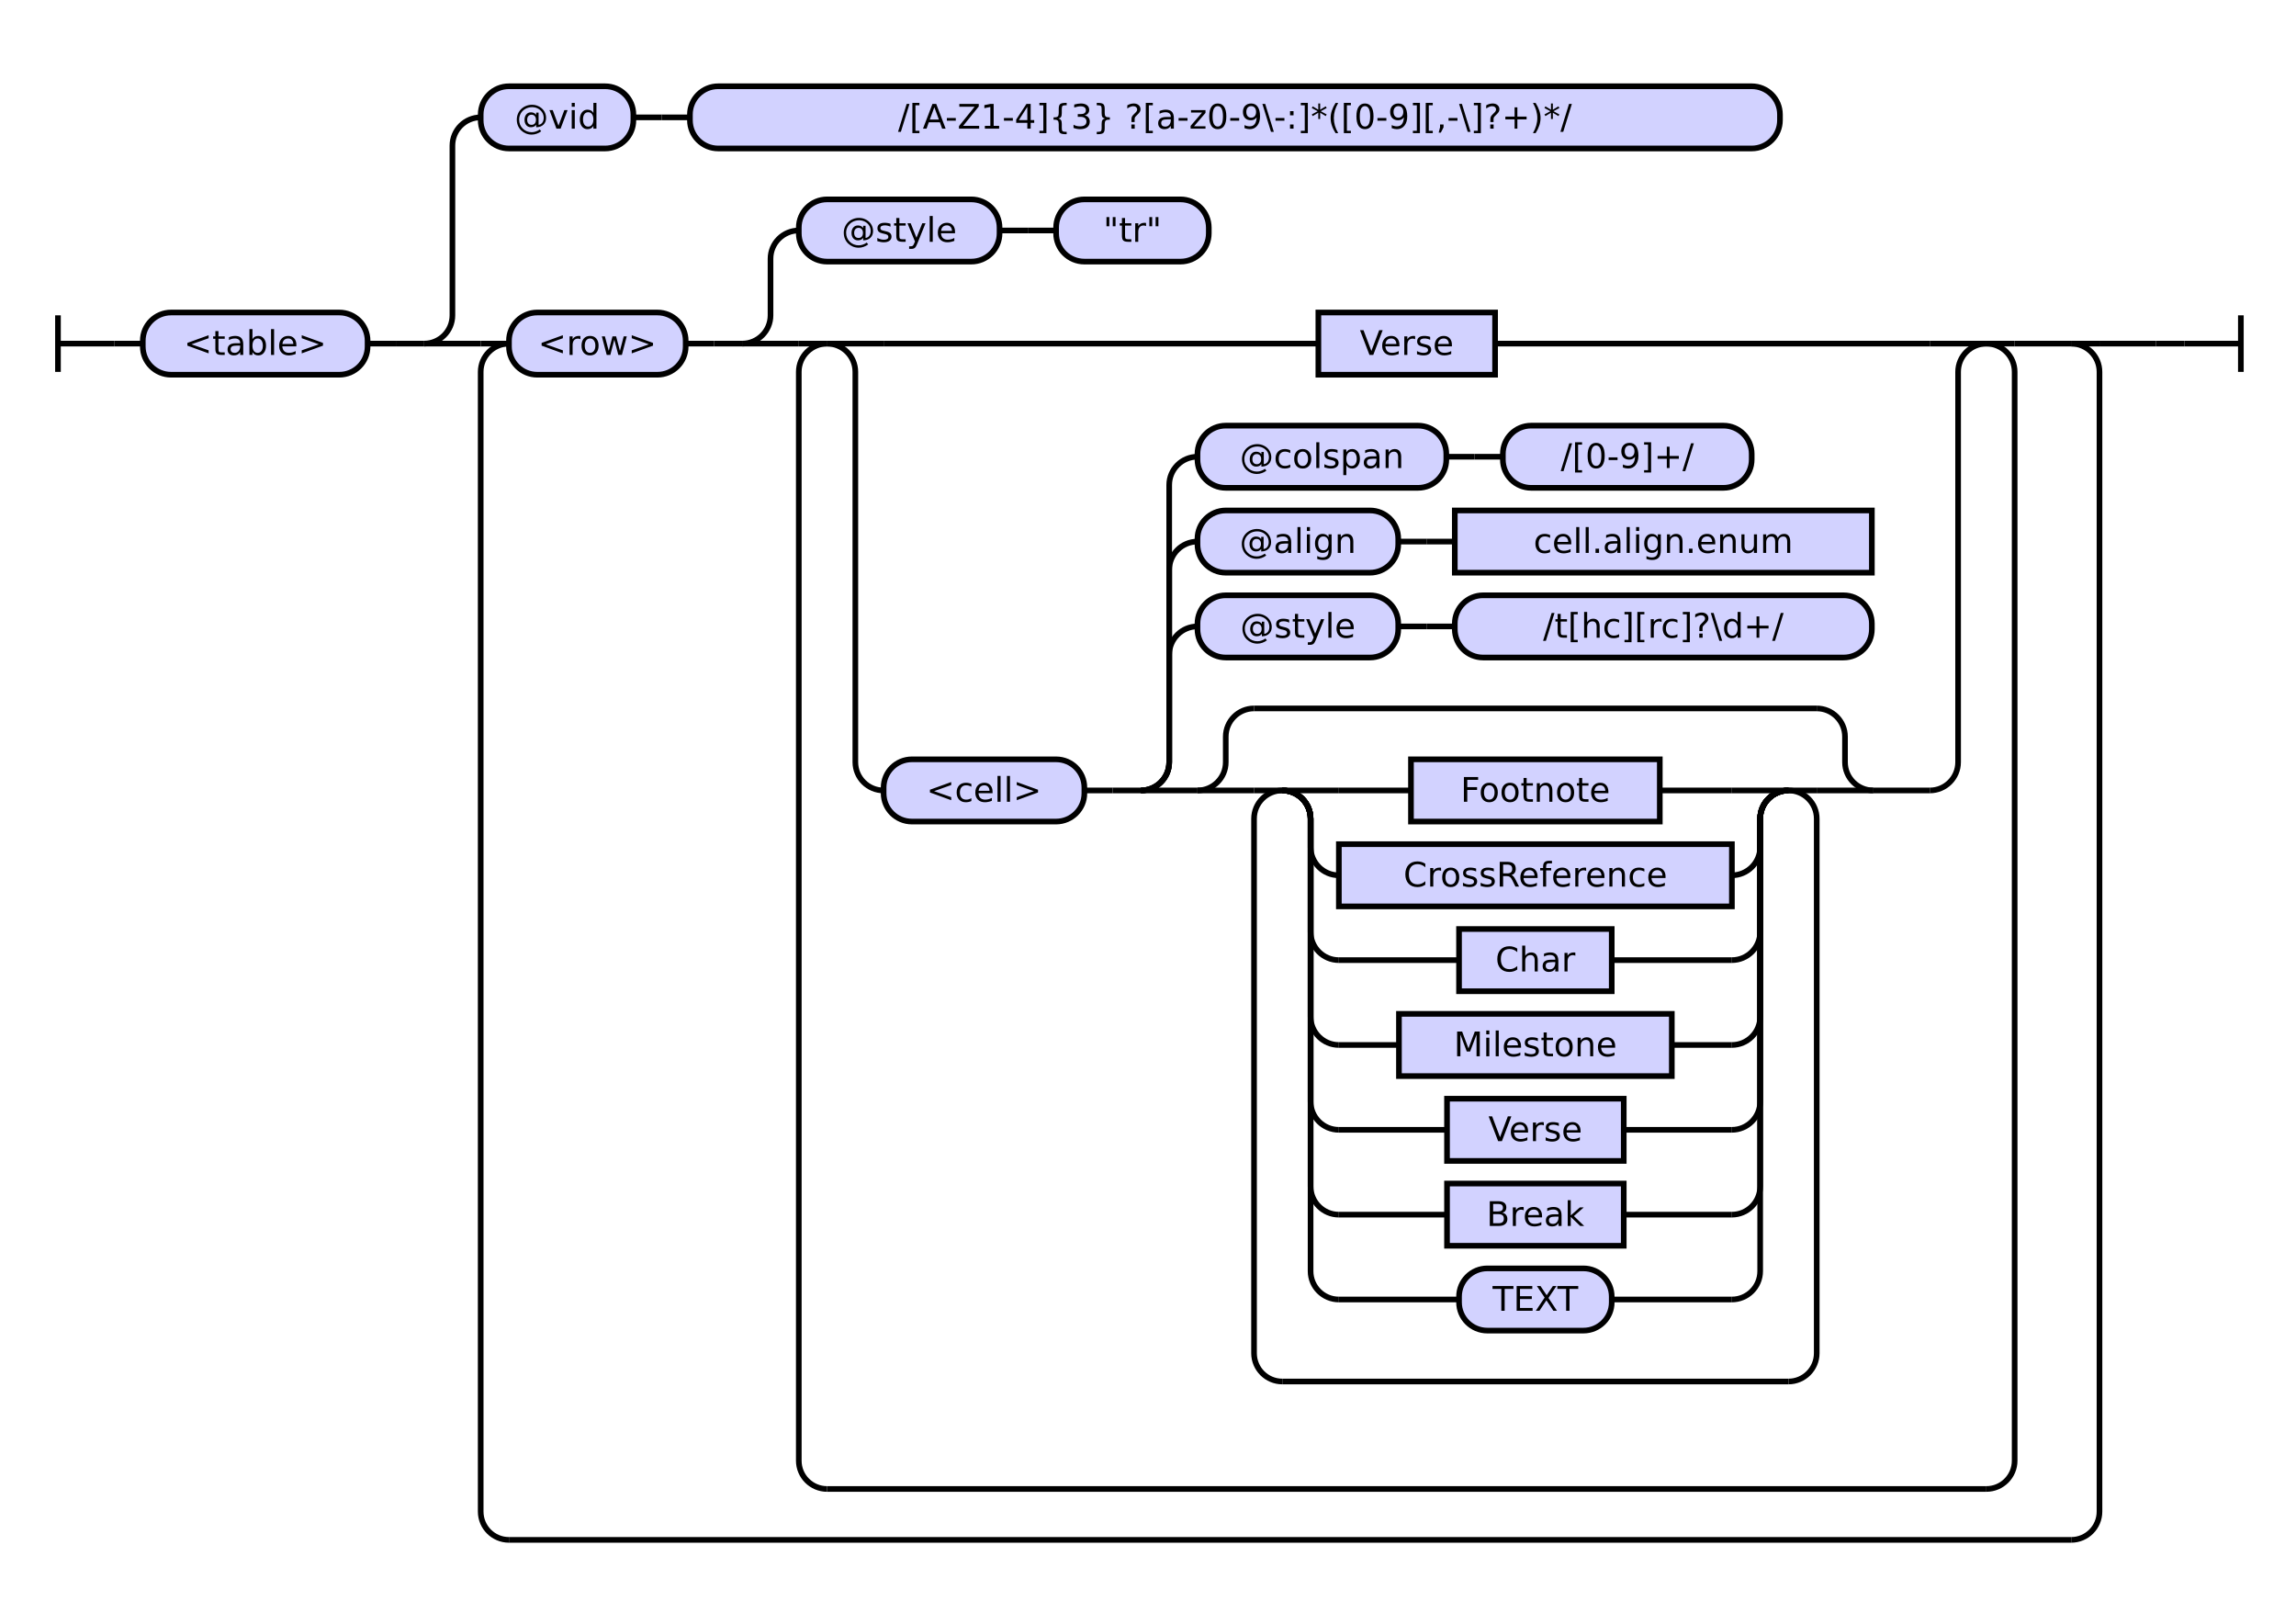
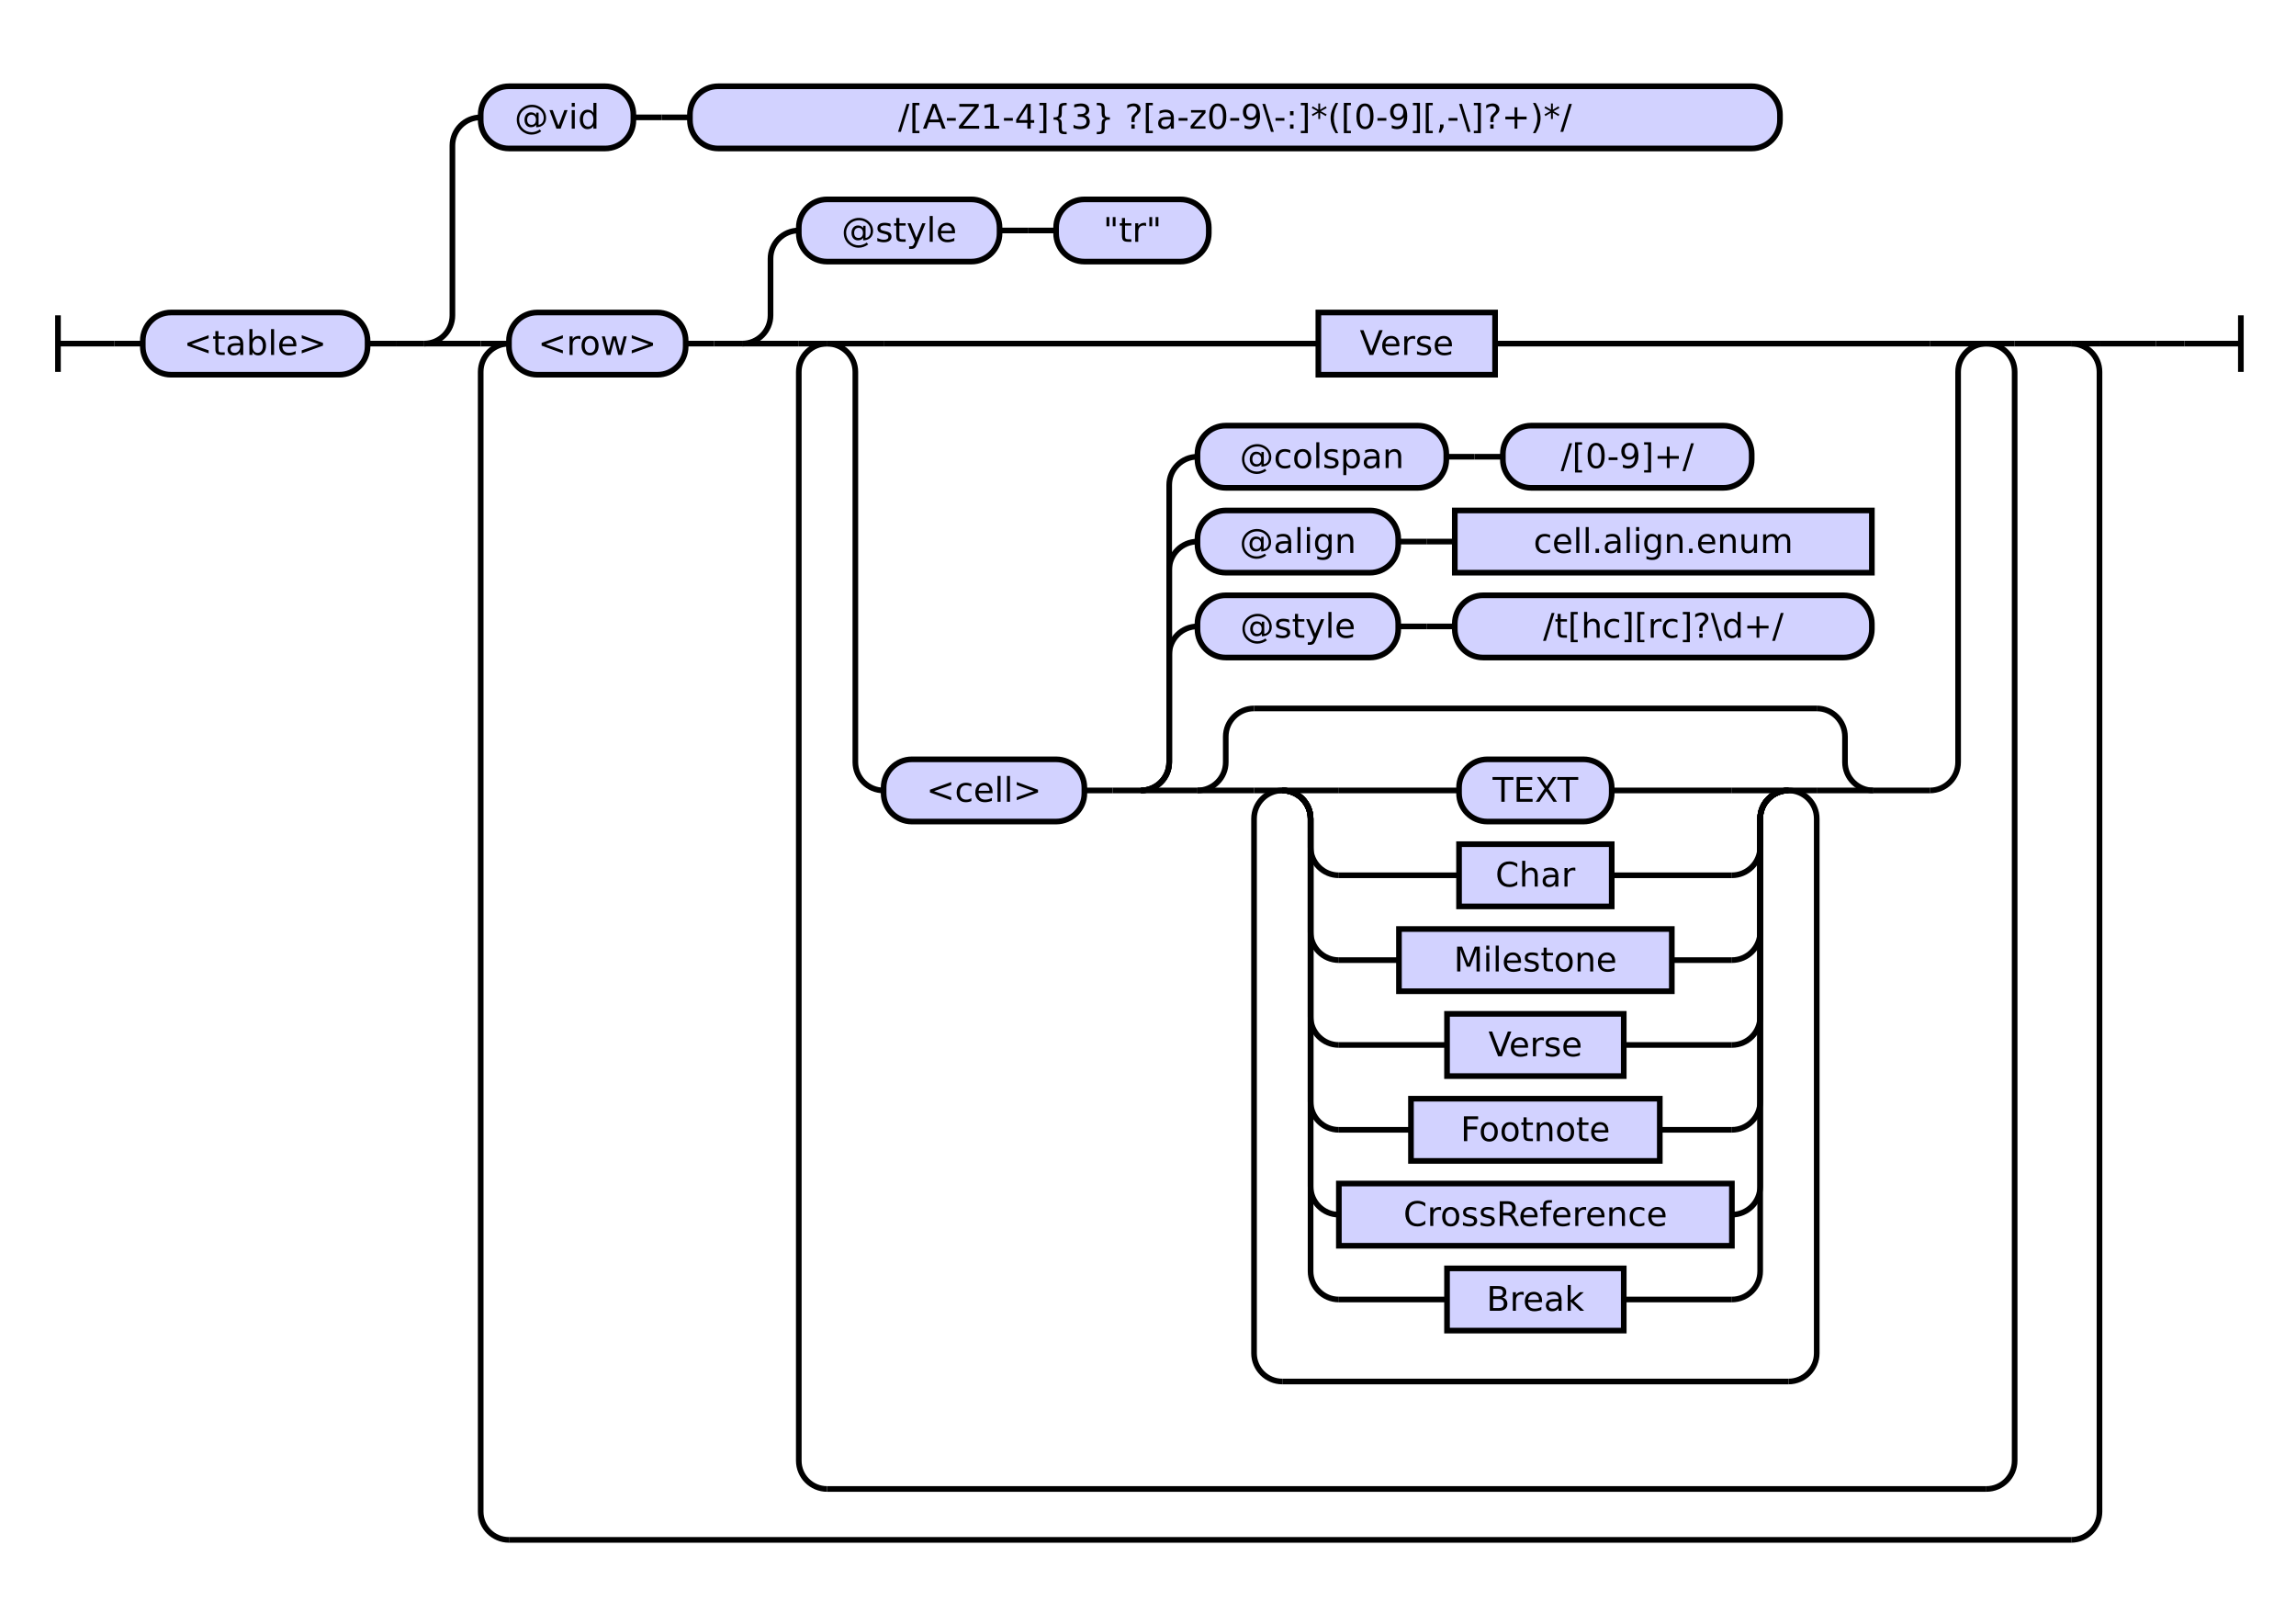
<svg xmlns="http://www.w3.org/2000/svg" class="railroad-diagram" height="574" viewBox="0 0 812.0 574" width="812.0">
  <g transform="translate(.5 .5)">
    <style>/*  */

    svg.railroad-diagram {
        background-color: hsl(30,20%,95%);
    }
    svg.railroad-diagram path {
        stroke-width: 2;
        stroke: black;
        fill: none;
    }
    svg.railroad-diagram text {
        font-size: 12px;
        text-anchor: middle;
        font-family: DejaVu Sans;
    }
    svg.railroad-diagram text.label {
        text-anchor:start;
    }
    svg.railroad-diagram text.comment {
        font-family: DejaVu Sans;
        font-size: 14px;
    }
    svg.railroad-diagram rect{
        stroke-width: 2;
        stroke: black;
        fill: rgb(210, 210, 255);
    }
    svg.railroad-diagram rect.group-box {
        stroke: gray;
        stroke-dasharray: 10 5;
        fill: none;
    }
    .terminal {
        font-family: DejaVu Sans;
    }
    svg.railroad-diagram g.altterminal rect {
        fill: rgb(251, 252, 207)
    }

/*  */
</style>
    <g>
      <path d="M 20 111 v 20 m 0 -10 h 20" />
    </g>
    <path d="M 40 121 h 10" />
    <g>
      <path d="M 50 121 h 0.0" />
      <path d="M 762.0 121 h 0.0" />
      <g>
        <path d="M 50.0 121 h 0.0" />
        <path d="M 762.0 121 h 0.0" />
        <g class="terminal ">
          <path d="M 50.0 121 h 0.0" />
          <path d="M 129.5 121 h 0.0" />
          <rect height="22" rx="10" ry="10" width="79.5" x="50.0" y="110" />
          <text x="89.75" y="125">&lt;table&gt;</text>
        </g>
        <path d="M 129.5 121 h 10" />
        <path d="M 139.5 121 h 10" />
        <g>
          <path d="M 149.5 121 h 0.0" />
          <path d="M 762.0 121 h 0.0" />
          <path d="M 149.5 121 a 10 10 0 0 0 10 -10 v -60 a 10 10 0 0 1 10 -10" />
          <g>
            <path d="M 169.5 41 h 0.0" />
            <path d="M 629.0 41 h 0.0" />
            <g class="terminal ">
              <path d="M 169.5 41 h 0.0" />
              <path d="M 223.5 41 h 0.0" />
              <rect height="22" rx="10" ry="10" width="54.0" x="169.5" y="30" />
              <text x="196.5" y="45">@vid</text>
            </g>
            <path d="M 223.5 41 h 10" />
            <path d="M 233.5 41 h 10" />
            <g class="terminal ">
              <path d="M 243.5 41 h 0.0" />
              <path d="M 629.0 41 h 0.0" />
              <rect height="22" rx="10" ry="10" width="385.5" x="243.5" y="30" />
              <text x="436.25" y="45">/[A-Z1-4]{3} ?[a-z0-9\-:]*(‏?[\-,][0-9]+)*/</text>
            </g>
          </g>
          <path d="M 149.5 121 h 20" />
          <g>
            <path d="M 169.5 121 h 0.0" />
            <path d="M 742.0 121 h 0.0" />
            <path d="M 169.5 121 h 10" />
            <g>
              <path d="M 179.5 121 h 0.0" />
              <path d="M 732.0 121 h 0.0" />
              <g class="terminal ">
                <path d="M 179.5 121 h 0.0" />
                <path d="M 242.0 121 h 0.0" />
                <rect height="22" rx="10" ry="10" width="62.5" x="179.5" y="110" />
                <text x="210.75" y="125">&lt;row&gt;</text>
              </g>
              <path d="M 242.0 121 h 10" />
              <path d="M 252.0 121 h 10" />
              <g>
                <path d="M 262.0 121 h 0.0" />
                <path d="M 732.0 121 h 0.0" />
                <path d="M 262.0 121 a 10 10 0 0 0 10 -10 v -20 a 10 10 0 0 1 10 -10" />
                <g>
                  <path d="M 282.0 81 h 0.0" />
                  <path d="M 427.0 81 h 0.0" />
                  <g class="terminal ">
                    <path d="M 282.0 81 h 0.0" />
                    <path d="M 353.0 81 h 0.0" />
                    <rect height="22" rx="10" ry="10" width="71.0" x="282.0" y="70" />
                    <text x="317.5" y="85">@style</text>
                  </g>
                  <path d="M 353.0 81 h 10" />
                  <path d="M 363.0 81 h 10" />
                  <g class="terminal ">
                    <path d="M 373.0 81 h 0.0" />
                    <path d="M 427.0 81 h 0.0" />
                    <rect height="22" rx="10" ry="10" width="54.0" x="373.0" y="70" />
                    <text x="400.0" y="85">"tr"</text>
                  </g>
                </g>
                <path d="M 262.0 121 h 20" />
                <g>
                  <path d="M 282.0 121 h 0.0" />
                  <path d="M 712.0 121 h 0.0" />
                  <path d="M 282.0 121 h 10" />
                  <g>
                    <path d="M 292.0 121 h 0.0" />
                    <path d="M 702.0 121 h 0.0" />
                    <path d="M 292.0 121 h 20" />
                    <g class="non-terminal ">
                      <path d="M 312.0 121 h 153.75" />
                      <path d="M 528.25 121 h 153.75" />
                      <rect height="22" width="62.5" x="465.75" y="110" />
                      <text x="497.0" y="125">Verse</text>
                    </g>
                    <path d="M 682.0 121 h 20" />
                    <path d="M 292.0 121 a 10 10 0 0 1 10 10 v 138 a 10 10 0 0 0 10 10" />
                    <g>
                      <path d="M 312.0 279 h 0.0" />
                      <path d="M 682.0 279 h 0.0" />
                      <g class="terminal ">
                        <path d="M 312.0 279 h 0.0" />
                        <path d="M 383.0 279 h 0.0" />
                        <rect height="22" rx="10" ry="10" width="71.0" x="312.0" y="268" />
                        <text x="347.5" y="283">&lt;cell&gt;</text>
                      </g>
                      <path d="M 383.0 279 h 10" />
                      <path d="M 393.0 279 h 10" />
                      <g>
                        <path d="M 403.0 279 h 0.0" />
                        <path d="M 682.0 279 h 0.0" />
                        <path d="M 403.0 279 a 10 10 0 0 0 10 -10 v -38 a 10 10 0 0 1 10 -10" />
                        <g>
                          <path d="M 423.0 221 h 0.0" />
                          <path d="M 661.5 221 h 0.0" />
                          <g class="terminal ">
                            <path d="M 423.0 221 h 0.0" />
                            <path d="M 494.0 221 h 0.0" />
                            <rect height="22" rx="10" ry="10" width="71.0" x="423.0" y="210" />
                            <text x="458.5" y="225">@style</text>
                          </g>
                          <path d="M 494.0 221 h 10" />
                          <path d="M 504.0 221 h 10" />
                          <g class="terminal ">
                            <path d="M 514.0 221 h 0.0" />
                            <path d="M 661.5 221 h 0.0" />
                            <rect height="22" rx="10" ry="10" width="147.5" x="514.0" y="210" />
                            <text x="587.75" y="225">/t[hc][rc]?\d+/</text>
                          </g>
                        </g>
                        <path d="M 403.0 279 a 10 10 0 0 0 10 -10 v -68 a 10 10 0 0 1 10 -10" />
                        <g>
                          <path d="M 423.0 191 h 0.0" />
                          <path d="M 661.5 191 h 0.0" />
                          <g class="terminal ">
                            <path d="M 423.0 191 h 0.0" />
                            <path d="M 494.0 191 h 0.0" />
                            <rect height="22" rx="10" ry="10" width="71.0" x="423.0" y="180" />
                            <text x="458.5" y="195">@align</text>
                          </g>
                          <path d="M 494.0 191 h 10" />
                          <path d="M 504.0 191 h 10" />
                          <g class="non-terminal ">
                            <path d="M 514.0 191 h 0.0" />
                            <path d="M 661.5 191 h 0.0" />
                            <rect height="22" width="147.5" x="514.0" y="180" />
                            <text x="587.75" y="195">cell.align.enum</text>
                          </g>
                        </g>
                        <path d="M 403.0 279 a 10 10 0 0 0 10 -10 v -98 a 10 10 0 0 1 10 -10" />
                        <g>
                          <path d="M 423.0 161 h 0.0" />
                          <path d="M 619.0 161 h 0.0" />
                          <g class="terminal ">
                            <path d="M 423.0 161 h 0.0" />
                            <path d="M 511.0 161 h 0.0" />
                            <rect height="22" rx="10" ry="10" width="88.0" x="423.0" y="150" />
                            <text x="467.0" y="165">@colspan</text>
                          </g>
                          <path d="M 511.0 161 h 10" />
                          <path d="M 521.0 161 h 10" />
                          <g class="terminal ">
                            <path d="M 531.0 161 h 0.0" />
                            <path d="M 619.0 161 h 0.0" />
                            <rect height="22" rx="10" ry="10" width="88.0" x="531.0" y="150" />
                            <text x="575.0" y="165">/[0-9]+/</text>
                          </g>
                        </g>
                        <path d="M 403.0 279 h 20" />
                        <g>
                          <path d="M 423.0 279 h 0.0" />
                          <path d="M 662.0 279 h 0.0" />
                          <path d="M 423.0 279 a 10 10 0 0 0 10 -10 v -9 a 10 10 0 0 1 10 -10" />
                          <g>
                            <path d="M 443.0 250 h 199.0" />
                          </g>
                          <path d="M 642.0 250 a 10 10 0 0 1 10 10 v 9 a 10 10 0 0 0 10 10" />
                          <path d="M 423.0 279 h 20" />
                          <g>
                            <path d="M 443.0 279 h 0.0" />
                            <path d="M 642.0 279 h 0.0" />
                            <path d="M 443.0 279 h 10" />
                            <g>
                              <path d="M 453.0 279 h 0.0" />
                              <path d="M 632.0 279 h 0.0" />
                              <path d="M 453.0 279 h 20" />
-                               <g class="non-terminal ">
-                                 <path d="M 473.0 279 h 25.5" />
-                                 <path d="M 586.5 279 h 25.5" />
-                                 <rect height="22" width="88.0" x="498.5" y="268" />
-                                 <text x="542.5" y="283">Footnote</text>
+                               <g class="terminal ">
+                                 <path d="M 473.0 279 h 42.5" />
+                                 <path d="M 569.5 279 h 42.5" />
+                                 <rect height="22" rx="10" ry="10" width="54.0" x="515.5" y="268" />
+                                 <text x="542.5" y="283">TEXT</text>
                              </g>
                              <path d="M 612.0 279 h 20" />
                              <path d="M 453.0 279 a 10 10 0 0 1 10 10 v 10 a 10 10 0 0 0 10 10" />
                              <g class="non-terminal ">
-                                 <path d="M 473.0 309 h 0.0" />
-                                 <path d="M 612.0 309 h 0.0" />
-                                 <rect height="22" width="139.0" x="473.0" y="298" />
-                                 <text x="542.5" y="313">CrossReference</text>
+                                 <path d="M 473.0 309 h 42.5" />
+                                 <path d="M 569.5 309 h 42.5" />
+                                 <rect height="22" width="54.0" x="515.5" y="298" />
+                                 <text x="542.5" y="313">Char</text>
                              </g>
                              <path d="M 612.0 309 a 10 10 0 0 0 10 -10 v -10 a 10 10 0 0 1 10 -10" />
                              <path d="M 453.0 279 a 10 10 0 0 1 10 10 v 40 a 10 10 0 0 0 10 10" />
                              <g class="non-terminal ">
-                                 <path d="M 473.0 339 h 42.5" />
-                                 <path d="M 569.5 339 h 42.5" />
-                                 <rect height="22" width="54.0" x="515.5" y="328" />
-                                 <text x="542.5" y="343">Char</text>
+                                 <path d="M 473.0 339 h 21.25" />
+                                 <path d="M 590.75 339 h 21.25" />
+                                 <rect height="22" width="96.5" x="494.25" y="328" />
+                                 <text x="542.5" y="343">Milestone</text>
                              </g>
                              <path d="M 612.0 339 a 10 10 0 0 0 10 -10 v -40 a 10 10 0 0 1 10 -10" />
                              <path d="M 453.0 279 a 10 10 0 0 1 10 10 v 70 a 10 10 0 0 0 10 10" />
                              <g class="non-terminal ">
-                                 <path d="M 473.0 369 h 21.25" />
-                                 <path d="M 590.75 369 h 21.25" />
-                                 <rect height="22" width="96.5" x="494.25" y="358" />
-                                 <text x="542.5" y="373">Milestone</text>
+                                 <path d="M 473.0 369 h 38.25" />
+                                 <path d="M 573.75 369 h 38.25" />
+                                 <rect height="22" width="62.5" x="511.25" y="358" />
+                                 <text x="542.5" y="373">Verse</text>
                              </g>
                              <path d="M 612.0 369 a 10 10 0 0 0 10 -10 v -70 a 10 10 0 0 1 10 -10" />
                              <path d="M 453.0 279 a 10 10 0 0 1 10 10 v 100 a 10 10 0 0 0 10 10" />
                              <g class="non-terminal ">
-                                 <path d="M 473.0 399 h 38.25" />
-                                 <path d="M 573.75 399 h 38.25" />
-                                 <rect height="22" width="62.5" x="511.25" y="388" />
-                                 <text x="542.5" y="403">Verse</text>
+                                 <path d="M 473.0 399 h 25.5" />
+                                 <path d="M 586.5 399 h 25.5" />
+                                 <rect height="22" width="88.0" x="498.5" y="388" />
+                                 <text x="542.5" y="403">Footnote</text>
                              </g>
                              <path d="M 612.0 399 a 10 10 0 0 0 10 -10 v -100 a 10 10 0 0 1 10 -10" />
                              <path d="M 453.0 279 a 10 10 0 0 1 10 10 v 130 a 10 10 0 0 0 10 10" />
                              <g class="non-terminal ">
-                                 <path d="M 473.0 429 h 38.25" />
-                                 <path d="M 573.75 429 h 38.25" />
-                                 <rect height="22" width="62.5" x="511.25" y="418" />
-                                 <text x="542.5" y="433">Break</text>
+                                 <path d="M 473.0 429 h 0.0" />
+                                 <path d="M 612.0 429 h 0.0" />
+                                 <rect height="22" width="139.0" x="473.0" y="418" />
+                                 <text x="542.5" y="433">CrossReference</text>
                              </g>
                              <path d="M 612.0 429 a 10 10 0 0 0 10 -10 v -130 a 10 10 0 0 1 10 -10" />
                              <path d="M 453.0 279 a 10 10 0 0 1 10 10 v 160 a 10 10 0 0 0 10 10" />
-                               <g class="terminal ">
-                                 <path d="M 473.0 459 h 42.5" />
-                                 <path d="M 569.5 459 h 42.5" />
-                                 <rect height="22" rx="10" ry="10" width="54.0" x="515.5" y="448" />
-                                 <text x="542.5" y="463">TEXT</text>
+                               <g class="non-terminal ">
+                                 <path d="M 473.0 459 h 38.25" />
+                                 <path d="M 573.75 459 h 38.25" />
+                                 <rect height="22" width="62.5" x="511.25" y="448" />
+                                 <text x="542.5" y="463">Break</text>
                              </g>
                              <path d="M 612.0 459 a 10 10 0 0 0 10 -10 v -160 a 10 10 0 0 1 10 -10" />
                            </g>
                            <path d="M 632.0 279 h 10" />
                            <path d="M 453.0 279 a 10 10 0 0 0 -10 10 v 189 a 10 10 0 0 0 10 10" />
                            <g>
                              <path d="M 453.0 488 h 179.0" />
                            </g>
                            <path d="M 632.0 488 a 10 10 0 0 0 10 -10 v -189 a 10 10 0 0 0 -10 -10" />
                          </g>
                          <path d="M 642.0 279 h 20" />
                        </g>
                        <path d="M 662.0 279 h 20" />
                      </g>
                    </g>
                    <path d="M 682.0 279 a 10 10 0 0 0 10 -10 v -138 a 10 10 0 0 1 10 -10" />
                  </g>
                  <path d="M 702.0 121 h 10" />
                  <path d="M 292.0 121 a 10 10 0 0 0 -10 10 v 385 a 10 10 0 0 0 10 10" />
                  <g>
                    <path d="M 292.0 526 h 410.0" />
                  </g>
                  <path d="M 702.0 526 a 10 10 0 0 0 10 -10 v -385 a 10 10 0 0 0 -10 -10" />
                </g>
                <path d="M 712.0 121 h 20" />
              </g>
            </g>
            <path d="M 732.0 121 h 10" />
            <path d="M 179.5 121 a 10 10 0 0 0 -10 10 v 403 a 10 10 0 0 0 10 10" />
            <g>
              <path d="M 179.5 544 h 552.5" />
            </g>
            <path d="M 732.0 544 a 10 10 0 0 0 10 -10 v -403 a 10 10 0 0 0 -10 -10" />
          </g>
          <path d="M 742.0 121 h 20" />
        </g>
      </g>
    </g>
    <path d="M 762.0 121 h 10" />
    <path d="M 772.0 121 h 20 m 0 -10 v 20" />
  </g>
</svg>
